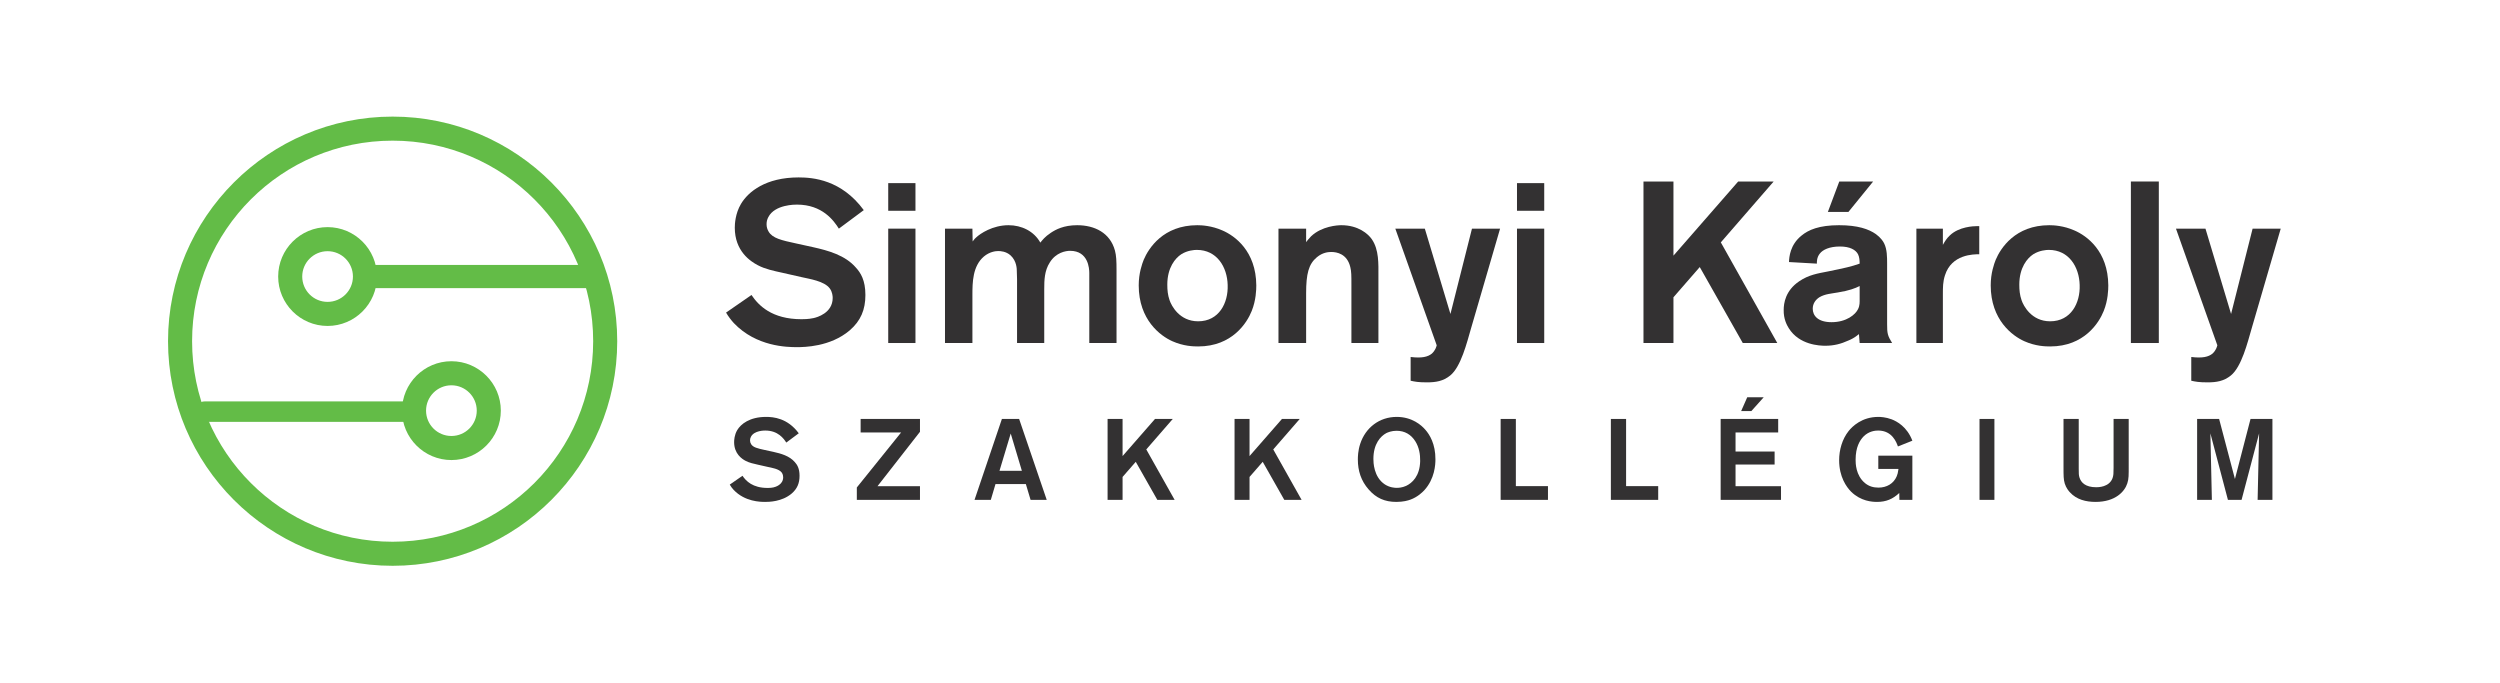
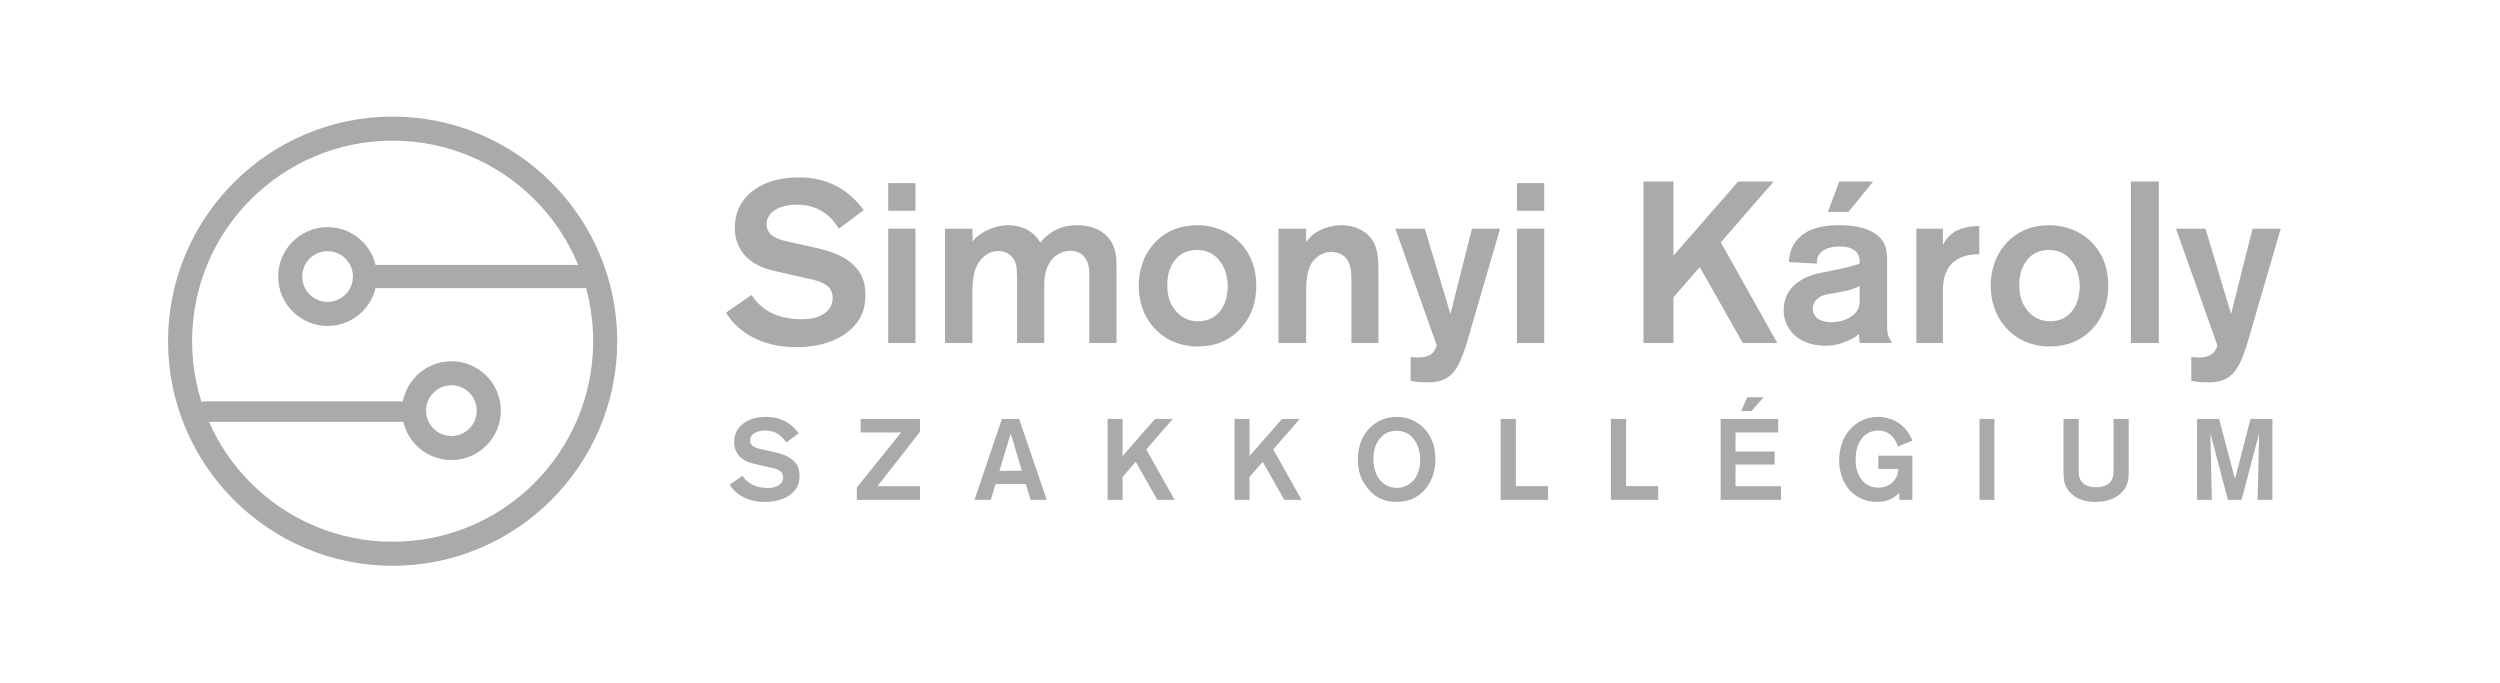
<svg xmlns="http://www.w3.org/2000/svg" xmlns:xlink="http://www.w3.org/1999/xlink" width="841.89pt" height="229.801pt" viewBox="0 0 841.89 229.801" version="1.2" id="svg3875">
  <defs id="defs3806">
    <g id="g3804">
      <symbol overflow="visible" id="glyph0-0">
        <path style="stroke:none;" d="" id="path3732" />
      </symbol>
      <symbol overflow="visible" id="glyph0-1">
        <path style="stroke:none;" d="M 48.688 -16.172 C 48.688 -21.188 47.062 -23.656 45.531 -25.344 C 41.906 -29.578 36.203 -31.125 31.047 -32.281 L 25.422 -33.516 C 20.406 -34.594 17.406 -35.281 16.094 -37.516 C 15.641 -38.281 15.406 -39.062 15.406 -39.984 C 15.406 -40.828 15.562 -41.594 16.016 -42.438 C 18.25 -46.688 25.109 -46.609 25.656 -46.609 C 34.203 -46.609 38.047 -41.219 39.75 -38.516 L 48.141 -44.75 C 40.594 -55 31.047 -55.766 26.188 -55.766 C 15.172 -55.766 9.25 -51 6.781 -46.828 C 4.859 -43.594 4.703 -40.062 4.703 -38.828 C 4.703 -30.969 9.938 -27.5 12.484 -26.188 C 14.938 -24.875 17.953 -24.266 20.719 -23.656 L 27.188 -22.188 C 29.891 -21.562 34.812 -20.875 36.672 -18.406 C 37.594 -17.172 37.672 -15.719 37.672 -15.172 C 37.672 -10.094 32.359 -8.625 31.203 -8.391 C 29.578 -8.016 27.656 -8.016 27.188 -8.016 C 17.172 -8.016 12.703 -12.641 10.328 -16.172 L 1.766 -10.25 C 2.469 -9.016 3.469 -7.703 4.391 -6.703 C 11.938 1.234 22.344 1.391 25.578 1.391 C 28.047 1.391 36.828 1.312 43.375 -4.234 C 47.141 -7.469 48.688 -11.25 48.688 -16.172 Z M 48.688 -16.172 " id="path3735" />
      </symbol>
      <symbol overflow="visible" id="glyph0-2">
        <path style="stroke:none;" d="M 14.172 -44.531 L 14.172 -53.844 L 5 -53.844 L 5 -44.531 Z M 14.172 0 L 14.172 -38.516 L 5 -38.516 L 5 0 Z M 14.172 0 " id="path3738" />
      </symbol>
      <symbol overflow="visible" id="glyph0-3">
        <path style="stroke:none;" d="M 62.625 0 L 62.625 -24.344 C 62.625 -27.812 62.547 -29.344 62.094 -31.125 C 60.469 -37.125 55.234 -39.672 49.375 -39.672 C 44.828 -39.672 42.141 -38.203 40.516 -37.125 C 38.438 -35.75 37.672 -34.656 36.969 -33.812 C 34.812 -37.672 30.656 -39.672 26.266 -39.672 C 20.875 -39.672 16.719 -36.828 15.406 -35.594 C 15.016 -35.281 14.797 -35.047 14.172 -34.203 L 14.094 -38.516 L 4.859 -38.516 L 4.859 0 L 14.094 0 L 14.094 -16.172 C 14.094 -20.484 14.172 -25.875 17.953 -29.125 C 19.875 -30.734 21.875 -30.969 22.797 -30.969 C 23.5 -30.969 25.422 -30.891 26.953 -29.5 C 29.047 -27.578 29.047 -24.875 29.047 -24.109 C 29.047 -23.266 29.125 -22.422 29.125 -21.562 L 29.125 0 L 38.281 0 L 38.281 -18.109 C 38.281 -21.188 38.359 -24.344 40.141 -27.109 C 42.219 -30.5 45.531 -31.047 46.984 -31.047 C 53.156 -31.047 53.453 -25.031 53.453 -23.578 L 53.453 0 Z M 62.625 0 " id="path3741" />
      </symbol>
      <symbol overflow="visible" id="glyph0-4">
        <path style="stroke:none;" d="M 42.297 -19.406 C 42.219 -30.969 35.047 -36.125 30.891 -37.906 C 27.266 -39.516 23.875 -39.672 22.422 -39.672 C 10.938 -39.672 6.016 -31.891 4.391 -28.047 C 3.844 -26.656 2.703 -23.578 2.703 -19.406 C 2.703 -7.781 10.016 -2.391 14.016 -0.609 C 17.797 1.078 21.109 1.156 22.719 1.156 C 34.203 1.156 39.203 -6.859 40.75 -10.781 C 42.219 -14.406 42.297 -18.031 42.297 -19.406 Z M 32.656 -19.562 C 32.891 -13.484 29.734 -7.312 22.719 -7.312 C 16.406 -7.312 13.719 -12.562 13.094 -14.406 C 12.484 -16.172 12.328 -17.797 12.328 -19.641 C 12.328 -25.422 15.016 -28.578 17.031 -29.891 C 19.109 -31.203 21.422 -31.359 22.266 -31.359 C 29.047 -31.359 32.5 -25.578 32.656 -19.562 Z M 32.656 -19.562 " id="path3744" />
      </symbol>
      <symbol overflow="visible" id="glyph0-5">
        <path style="stroke:none;" d="M 38.516 0 L 38.516 -22.641 C 38.516 -26.578 38.75 -31.422 36.281 -34.969 C 35.047 -36.75 31.734 -39.672 26.031 -39.672 C 24.734 -39.672 19.484 -39.359 15.875 -35.969 C 15.094 -35.203 14.328 -34.203 14.172 -33.969 L 14.172 -38.516 L 4.859 -38.516 L 4.859 0 L 14.172 0 L 14.172 -16.719 C 14.172 -23.344 15.016 -26.578 17.797 -28.891 C 19.719 -30.5 21.641 -30.656 22.641 -30.656 C 24.5 -30.656 27.969 -30.047 29.047 -25.578 C 29.422 -24.109 29.422 -22.641 29.422 -19.641 L 29.422 0 Z M 38.516 0 " id="path3747" />
      </symbol>
      <symbol overflow="visible" id="glyph0-6">
        <path style="stroke:none;" d="M 36.203 -38.516 L 26.734 -38.516 L 19.484 -9.781 L 10.859 -38.516 L 0.922 -38.516 L 14.859 0.766 C 14.719 1.312 14.406 2.469 13.25 3.547 C 11.859 4.703 9.781 5.156 6.078 4.703 L 6.078 12.703 C 7.547 13.016 8.625 13.25 11.547 13.25 C 14.562 13.25 17.031 12.859 19.406 10.938 C 23.031 8.016 25.031 -0.156 26.422 -4.938 Z M 36.203 -38.516 " id="path3750" />
      </symbol>
      <symbol overflow="visible" id="glyph0-7">
        <path style="stroke:none;" d="" id="path3753" />
      </symbol>
      <symbol overflow="visible" id="glyph0-8">
        <path style="stroke:none;" d="M 51.219 0 L 32.203 -33.891 L 50 -54.391 L 38.047 -54.391 L 16.25 -29.422 L 16.25 -54.391 L 6.156 -54.391 L 6.156 0 L 16.25 0 L 16.25 -15.406 L 25.109 -25.578 L 39.594 0 Z M 51.219 0 " id="path3756" />
      </symbol>
      <symbol overflow="visible" id="glyph0-9">
        <path style="stroke:none;" d="M 32.125 -54.391 L 20.719 -54.391 L 16.875 -44.141 L 23.797 -44.141 Z M 38.516 0 C 36.969 -2.469 36.828 -3.312 36.828 -6.234 L 36.828 -26.734 C 36.828 -28.891 36.828 -31.578 35.812 -33.578 C 35.516 -34.203 34.656 -35.516 33.047 -36.672 C 30.656 -38.359 26.953 -39.672 20.641 -39.672 C 13.938 -39.672 10.328 -38.125 7.938 -36.125 C 4.156 -33.047 3.844 -28.969 3.781 -27.266 L 13.172 -26.734 C 13.172 -27.266 13.094 -28.812 14.172 -30.125 C 15.172 -31.422 17.406 -32.5 20.953 -32.5 C 24.344 -32.5 26.266 -31.359 27.031 -29.891 C 27.5 -28.969 27.578 -27.734 27.578 -26.734 C 24.734 -25.734 22.641 -25.266 16.953 -24.109 C 13.406 -23.422 10.406 -22.953 7.234 -20.797 C 2.547 -17.641 2 -13.328 2 -11.172 C 1.922 -8.094 3.078 -6.016 3.703 -5 C 7.234 0.688 14.172 0.922 16.016 0.922 C 18.875 0.922 21.266 0.312 23.797 -0.844 C 24.578 -1.156 25.875 -1.766 27.344 -3 L 27.578 0 Z M 27.578 -14.938 C 27.578 -13.719 27.656 -12.641 27.031 -11.406 C 26.188 -9.625 23.188 -7.016 18.109 -7.016 C 13.484 -7.016 11.781 -9.25 11.781 -11.547 C 11.781 -13.25 12.703 -14.562 14.016 -15.406 C 15.953 -16.562 18.172 -16.641 20.266 -17.031 C 24.031 -17.641 26.031 -18.406 27.578 -19.188 Z M 27.578 -14.938 " id="path3759" />
      </symbol>
      <symbol overflow="visible" id="glyph0-10">
        <path style="stroke:none;" d="M 26.109 -29.891 L 26.109 -39.359 L 25.344 -39.359 C 24.266 -39.359 19.25 -39.203 16.172 -36.203 C 15.25 -35.359 14.484 -34.203 13.859 -33.047 L 13.859 -38.516 L 4.938 -38.516 L 4.938 0 L 13.859 0 L 13.859 -16.484 C 13.859 -18.719 13.859 -20.641 14.562 -22.797 C 16.797 -29.891 24.188 -29.891 26.109 -29.891 Z M 26.109 -29.891 " id="path3762" />
      </symbol>
      <symbol overflow="visible" id="glyph0-11">
        <path style="stroke:none;" d="M 14.406 0 L 14.406 -54.391 L 5 -54.391 L 5 0 Z M 14.406 0 " id="path3765" />
      </symbol>
      <symbol overflow="visible" id="glyph1-0">
        <path style="stroke:none;" d="" id="path3768" />
      </symbol>
      <symbol overflow="visible" id="glyph1-1">
        <path style="stroke:none;" d="M 24.391 -8.109 C 24.391 -10.609 23.578 -11.844 22.812 -12.703 C 21 -14.812 18.141 -15.594 15.547 -16.172 L 12.734 -16.781 C 10.234 -17.328 8.719 -17.672 8.062 -18.797 C 7.828 -19.188 7.719 -19.562 7.719 -20.031 C 7.719 -20.453 7.797 -20.844 8.031 -21.266 C 9.141 -23.391 12.578 -23.344 12.859 -23.344 C 17.141 -23.344 19.062 -20.641 19.922 -19.297 L 24.125 -22.422 C 20.344 -27.562 15.547 -27.938 13.125 -27.938 C 7.609 -27.938 4.625 -25.547 3.391 -23.469 C 2.438 -21.844 2.359 -20.062 2.359 -19.453 C 2.359 -15.516 4.984 -13.781 6.25 -13.125 C 7.484 -12.469 9 -12.156 10.375 -11.844 L 13.625 -11.109 C 14.969 -10.812 17.438 -10.453 18.375 -9.219 C 18.828 -8.609 18.875 -7.875 18.875 -7.609 C 18.875 -5.062 16.203 -4.328 15.625 -4.203 C 14.812 -4.016 13.859 -4.016 13.625 -4.016 C 8.609 -4.016 6.375 -6.328 5.172 -8.109 L 0.891 -5.141 C 1.234 -4.516 1.734 -3.859 2.203 -3.359 C 5.984 0.625 11.188 0.688 12.812 0.688 C 14.047 0.688 18.453 0.656 21.734 -2.125 C 23.625 -3.75 24.391 -5.641 24.391 -8.109 Z M 24.391 -8.109 " id="path3771" />
      </symbol>
      <symbol overflow="visible" id="glyph1-2">
        <path style="stroke:none;" d="M 22.188 0 L 22.188 -4.594 L 7.875 -4.594 L 22.188 -22.922 L 22.188 -27.25 L 2.203 -27.25 L 2.203 -22.688 L 15.828 -22.688 L 0.922 -4.172 L 0.922 0 Z M 22.188 0 " id="path3774" />
      </symbol>
      <symbol overflow="visible" id="glyph1-3">
        <path style="stroke:none;" d="M 24.547 0 L 15.25 -27.25 L 9.453 -27.25 L 0.234 0 L 5.719 0 L 7.297 -5.328 L 17.516 -5.328 L 19.109 0 Z M 16.172 -9.797 L 8.641 -9.797 L 12.422 -22.344 Z M 16.172 -9.797 " id="path3777" />
      </symbol>
      <symbol overflow="visible" id="glyph1-4">
        <path style="stroke:none;" d="M 25.672 0 L 16.125 -16.984 L 25.047 -27.25 L 19.062 -27.25 L 8.141 -14.75 L 8.141 -27.25 L 3.094 -27.25 L 3.094 0 L 8.141 0 L 8.141 -7.719 L 12.578 -12.812 L 19.844 0 Z M 25.672 0 " id="path3780" />
      </symbol>
      <symbol overflow="visible" id="glyph1-5">
        <path style="stroke:none;" d="M 27.984 -13.625 C 28.016 -18.828 26.016 -22 24.578 -23.625 C 23.312 -25.094 20.188 -27.938 14.938 -27.938 C 9.109 -27.938 4.438 -24.312 2.656 -18.875 C 1.891 -16.562 1.859 -14.469 1.859 -13.578 C 1.859 -9.797 2.938 -6.406 5.484 -3.516 C 8.031 -0.578 10.953 0.688 14.812 0.688 C 17.141 0.688 18.719 0.234 19.562 -0.078 C 22 -0.969 23.578 -2.547 24.203 -3.203 C 27.781 -7.094 27.984 -11.922 27.984 -13.625 Z M 22.844 -13.078 C 22.734 -7.953 20.109 -5.641 18.094 -4.703 C 16.75 -4.094 15.516 -4.047 14.969 -4.047 C 14.281 -4.047 12.625 -4.125 10.953 -5.203 C 7.141 -7.719 7.094 -12.734 7.094 -13.781 C 7.094 -18.875 9.5 -21.422 11.422 -22.469 C 11.969 -22.734 13.203 -23.266 14.891 -23.266 C 17.641 -23.266 19.797 -22 21.234 -19.688 C 22.469 -17.719 22.891 -15.328 22.844 -13.078 Z M 22.844 -13.078 " id="path3783" />
      </symbol>
      <symbol overflow="visible" id="glyph1-6">
        <path style="stroke:none;" d="M 19.109 0 L 19.109 -4.625 L 8.297 -4.625 L 8.297 -27.25 L 3.172 -27.25 L 3.172 0 Z M 19.109 0 " id="path3786" />
      </symbol>
      <symbol overflow="visible" id="glyph1-7">
        <path style="stroke:none;" d="M 17.516 -34.547 L 11.969 -34.547 L 9.922 -29.906 L 13.359 -29.906 Z M 23.344 0 L 23.344 -4.594 L 8.031 -4.594 L 8.031 -11.891 L 21.188 -11.891 L 21.188 -16.281 L 8.031 -16.281 L 8.031 -22.688 L 22.391 -22.688 L 22.391 -27.25 L 3.016 -27.25 L 3.016 0 Z M 23.344 0 " id="path3789" />
      </symbol>
      <symbol overflow="visible" id="glyph1-8">
        <path style="stroke:none;" d="M 26.438 0 L 26.438 -14.891 L 14.969 -14.891 L 14.969 -10.422 L 21.766 -10.422 C 21.609 -9.188 21.422 -8.531 21.188 -7.984 C 20.141 -5.438 17.75 -4.125 15.047 -4.125 C 13.312 -4.125 11.812 -4.547 10.453 -5.672 C 7.328 -8.297 7.328 -12.391 7.328 -13.516 C 7.328 -17.719 8.719 -20.031 10.031 -21.375 C 11.844 -23.188 14.016 -23.344 14.938 -23.344 C 19.688 -23.344 21.109 -19.297 21.578 -17.984 L 26.438 -19.922 C 24.656 -24.625 21.234 -26.438 19.453 -27.125 C 17.484 -27.859 15.75 -27.938 14.969 -27.938 C 9.453 -27.938 6.219 -24.734 4.984 -23.188 C 2.812 -20.453 1.781 -16.828 1.781 -13.359 C 1.781 -7.719 4.25 -4.328 5.828 -2.734 C 9.109 0.469 12.891 0.688 14.547 0.688 C 17.594 0.688 19.844 -0.266 22.031 -2.312 L 22.078 0 Z M 26.438 0 " id="path3792" />
      </symbol>
      <symbol overflow="visible" id="glyph1-9">
        <path style="stroke:none;" d="M 8.109 0 L 8.109 -27.25 L 3.094 -27.25 L 3.094 0 Z M 8.109 0 " id="path3795" />
      </symbol>
      <symbol overflow="visible" id="glyph1-10">
        <path style="stroke:none;" d="M 25.047 -11.547 L 25.047 -27.25 L 19.953 -27.25 L 19.953 -10.766 C 19.953 -8.953 19.922 -8.219 19.609 -7.328 C 18.484 -4.25 14.75 -4.25 14.094 -4.25 C 10.453 -4.25 9 -5.859 8.484 -7.484 C 8.219 -8.297 8.219 -8.875 8.219 -10.5 L 8.219 -27.25 L 3.094 -27.25 L 3.094 -11.031 C 3.094 -8.141 3.094 -6.875 3.516 -5.484 C 3.969 -4.016 4.906 -2.891 5.25 -2.547 C 7.484 -0.078 10.688 0.688 13.891 0.688 C 20.578 0.688 23.703 -2.812 24.578 -5.562 C 25.094 -7.094 25.047 -8.406 25.047 -11.547 Z M 25.047 -11.547 " id="path3798" />
      </symbol>
      <symbol overflow="visible" id="glyph1-11">
        <path style="stroke:none;" d="M 28.297 0 L 28.297 -27.25 L 20.922 -27.25 L 15.672 -7.031 L 10.344 -27.25 L 2.938 -27.25 L 2.938 0 L 7.906 0 L 7.406 -22.391 L 13.312 0 L 17.906 0 L 23.812 -22.391 L 23.312 0 Z M 28.297 0 " id="path3801" />
      </symbol>
    </g>
  </defs>
  <g id="surface2077">
-     <g style="fill:rgb(20%,19.215%,19.608%);fill-opacity:1;" id="g3836">
+     <g style="fill:#AAAAAA;fill-opacity:1;" id="g3836">
      <use xlink:href="#glyph0-1" x="242.741" y="115.512" id="use3808" />
      <use xlink:href="#glyph0-2" x="294.116" y="115.512" id="use3810" />
      <use xlink:href="#glyph0-3" x="313.372" y="115.512" id="use3812" />
      <use xlink:href="#glyph0-4" x="380.769" y="115.512" id="use3814" />
      <use xlink:href="#glyph0-5" x="425.674" y="115.512" id="use3816" />
      <use xlink:href="#glyph0-6" x="468.961" y="115.512" id="use3818" />
      <use xlink:href="#glyph0-2" x="505.856" y="115.512" id="use3820" />
      <use xlink:href="#glyph0-7" x="525.112" y="115.512" id="use3822" />
      <use xlink:href="#glyph0-8" x="547.295" y="115.512" id="use3824" />
      <use xlink:href="#glyph0-9" x="598.67" y="115.512" id="use3826" />
      <use xlink:href="#glyph0-10" x="640.417" y="115.512" id="use3828" />
      <use xlink:href="#glyph0-4" x="667.684" y="115.512" id="use3830" />
      <use xlink:href="#glyph0-11" x="712.589" y="115.512" id="use3832" />
      <use xlink:href="#glyph0-6" x="731.845" y="115.512" id="use3834" />
    </g>
-     <g style="fill:rgb(20%,19.215%,19.608%);fill-opacity:1;" id="g3864">
+     <g style="fill:#AAAAAA;fill-opacity:1;" id="g3864">
      <use xlink:href="#glyph1-1" x="244.861" y="168.332" id="use3838" />
      <use xlink:href="#glyph1-2" x="287.619" y="168.332" id="use3840" />
      <use xlink:href="#glyph1-3" x="327.945" y="168.332" id="use3842" />
      <use xlink:href="#glyph1-4" x="369.892" y="168.332" id="use3844" />
      <use xlink:href="#glyph1-4" x="412.649" y="168.332" id="use3846" />
      <use xlink:href="#glyph1-5" x="455.406" y="168.332" id="use3848" />
      <use xlink:href="#glyph1-6" x="502.177" y="168.332" id="use3850" />
      <use xlink:href="#glyph1-6" x="539.3" y="168.332" id="use3852" />
      <use xlink:href="#glyph1-7" x="576.423" y="168.332" id="use3854" />
      <use xlink:href="#glyph1-8" x="617.56" y="168.332" id="use3856" />
      <use xlink:href="#glyph1-9" x="663.52" y="168.332" id="use3858" />
      <use xlink:href="#glyph1-10" x="691.806" y="168.332" id="use3860" />
      <use xlink:href="#glyph1-11" x="736.956" y="168.332" id="use3862" />
    </g>
-     <path style=" stroke:none;fill-rule:nonzero;fill:rgb(38.823%,73.726%,27.843%);fill-opacity:1;" d="M 132.219 39.266 C 90.516 39.266 56.586 73.195 56.586 114.898 C 56.586 156.605 90.516 190.535 132.219 190.535 C 173.926 190.535 207.855 156.605 207.855 114.898 C 207.855 73.195 173.926 39.266 132.219 39.266 M 132.219 47.367 C 169.516 47.367 199.754 77.605 199.754 114.898 C 199.754 152.195 169.516 182.434 132.219 182.434 C 94.922 182.434 64.688 152.195 64.688 114.898 C 64.688 77.605 94.922 47.367 132.219 47.367 " id="path3866" />
-     <path style=" stroke:none;fill-rule:nonzero;fill:rgb(38.823%,73.726%,27.843%);fill-opacity:1;" d="M 110.312 76.484 C 119.488 76.484 126.953 83.949 126.953 93.125 C 126.953 102.301 119.488 109.766 110.312 109.766 C 101.141 109.766 93.676 102.301 93.676 93.125 C 93.676 83.949 101.141 76.484 110.312 76.484 M 110.312 84.59 C 105.602 84.59 101.777 88.41 101.777 93.125 C 101.777 97.84 105.602 101.66 110.312 101.66 C 115.027 101.66 118.852 97.84 118.852 93.125 C 118.852 88.41 115.027 84.59 110.312 84.59 M 197.867 97.02 L 123.039 97.02 C 120.887 97.02 119.141 95.277 119.141 93.125 C 119.141 90.973 120.887 89.227 123.039 89.227 L 197.867 89.227 C 200.02 89.227 201.766 90.973 201.766 93.125 C 201.766 95.277 200.02 97.02 197.867 97.02 " id="path3868" />
-     <path style=" stroke:none;fill-rule:nonzero;fill:rgb(38.823%,73.726%,27.843%);fill-opacity:1;" d="M 139.387 142.066 L 68.965 142.066 C 67.059 142.066 65.516 140.523 65.516 138.617 C 65.516 136.715 67.059 135.172 68.965 135.172 L 139.387 135.172 C 141.289 135.172 142.832 136.715 142.832 138.617 C 142.832 140.523 141.289 142.066 139.387 142.066 " id="path3870" />
-     <path style=" stroke:none;fill-rule:nonzero;fill:rgb(38.823%,73.726%,27.843%);fill-opacity:1;" d="M 152.016 121.645 C 142.84 121.645 135.375 129.109 135.375 138.285 C 135.375 147.461 142.84 154.926 152.016 154.926 C 161.191 154.926 168.656 147.461 168.656 138.285 C 168.656 129.109 161.191 121.645 152.016 121.645 M 152.016 129.75 C 156.727 129.75 160.551 133.57 160.551 138.285 C 160.551 143 156.727 146.82 152.016 146.82 C 147.301 146.82 143.477 143 143.477 138.285 C 143.477 133.57 147.301 129.75 152.016 129.75 " id="path3872" />
+     <path style=" stroke:none;fill-rule:nonzero;fill:#AAAAAA;fill-opacity:1;" d="M 132.219 39.266 C 90.516 39.266 56.586 73.195 56.586 114.898 C 56.586 156.605 90.516 190.535 132.219 190.535 C 173.926 190.535 207.855 156.605 207.855 114.898 C 207.855 73.195 173.926 39.266 132.219 39.266 M 132.219 47.367 C 169.516 47.367 199.754 77.605 199.754 114.898 C 199.754 152.195 169.516 182.434 132.219 182.434 C 94.922 182.434 64.688 152.195 64.688 114.898 C 64.688 77.605 94.922 47.367 132.219 47.367 " id="path3866" />
+     <path style=" stroke:none;fill-rule:nonzero;fill:#AAAAAA;fill-opacity:1;" d="M 110.312 76.484 C 119.488 76.484 126.953 83.949 126.953 93.125 C 126.953 102.301 119.488 109.766 110.312 109.766 C 101.141 109.766 93.676 102.301 93.676 93.125 C 93.676 83.949 101.141 76.484 110.312 76.484 M 110.312 84.59 C 105.602 84.59 101.777 88.41 101.777 93.125 C 101.777 97.84 105.602 101.66 110.312 101.66 C 115.027 101.66 118.852 97.84 118.852 93.125 C 118.852 88.41 115.027 84.59 110.312 84.59 M 197.867 97.02 L 123.039 97.02 C 120.887 97.02 119.141 95.277 119.141 93.125 C 119.141 90.973 120.887 89.227 123.039 89.227 L 197.867 89.227 C 200.02 89.227 201.766 90.973 201.766 93.125 C 201.766 95.277 200.02 97.02 197.867 97.02 " id="path3868" />
+     <path style=" stroke:none;fill-rule:nonzero;fill:#AAAAAA;fill-opacity:1;" d="M 139.387 142.066 L 68.965 142.066 C 67.059 142.066 65.516 140.523 65.516 138.617 C 65.516 136.715 67.059 135.172 68.965 135.172 L 139.387 135.172 C 141.289 135.172 142.832 136.715 142.832 138.617 C 142.832 140.523 141.289 142.066 139.387 142.066 " id="path3870" />
+     <path style=" stroke:none;fill-rule:nonzero;fill:#AAAAAA;fill-opacity:1;" d="M 152.016 121.645 C 142.84 121.645 135.375 129.109 135.375 138.285 C 135.375 147.461 142.84 154.926 152.016 154.926 C 161.191 154.926 168.656 147.461 168.656 138.285 C 168.656 129.109 161.191 121.645 152.016 121.645 M 152.016 129.75 C 156.727 129.75 160.551 133.57 160.551 138.285 C 160.551 143 156.727 146.82 152.016 146.82 C 147.301 146.82 143.477 143 143.477 138.285 C 143.477 133.57 147.301 129.75 152.016 129.75 " id="path3872" />
  </g>
</svg>
